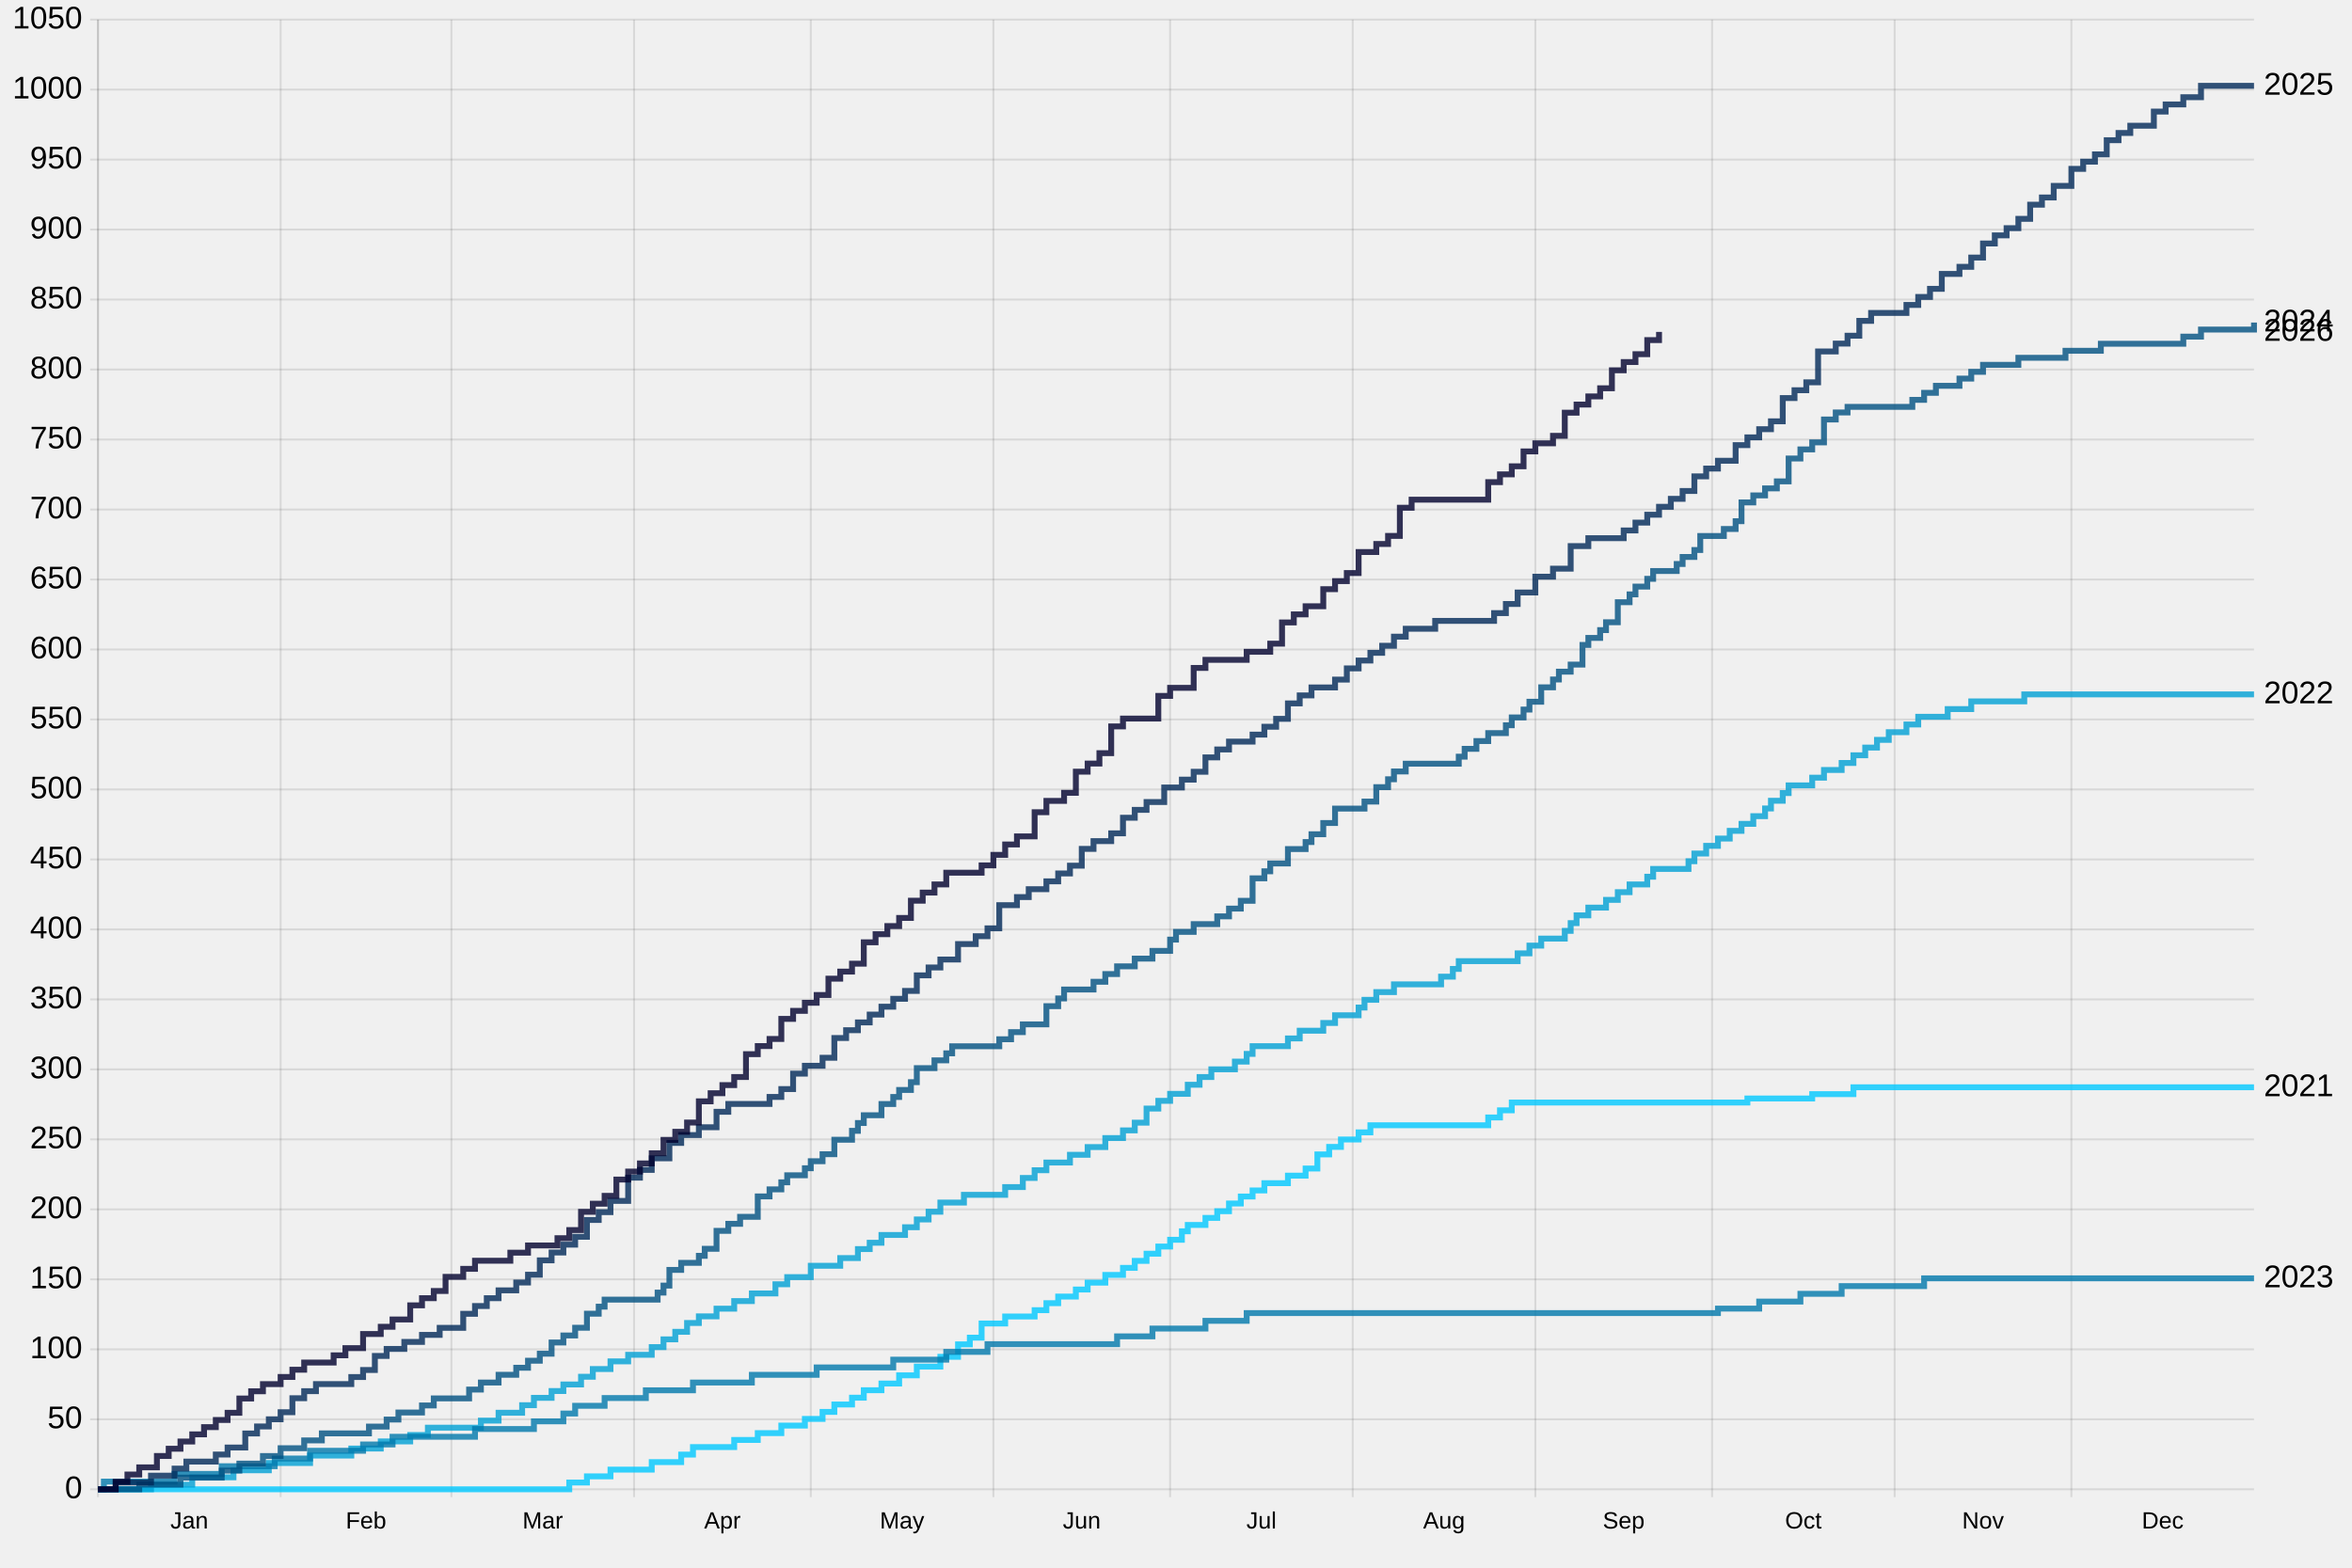
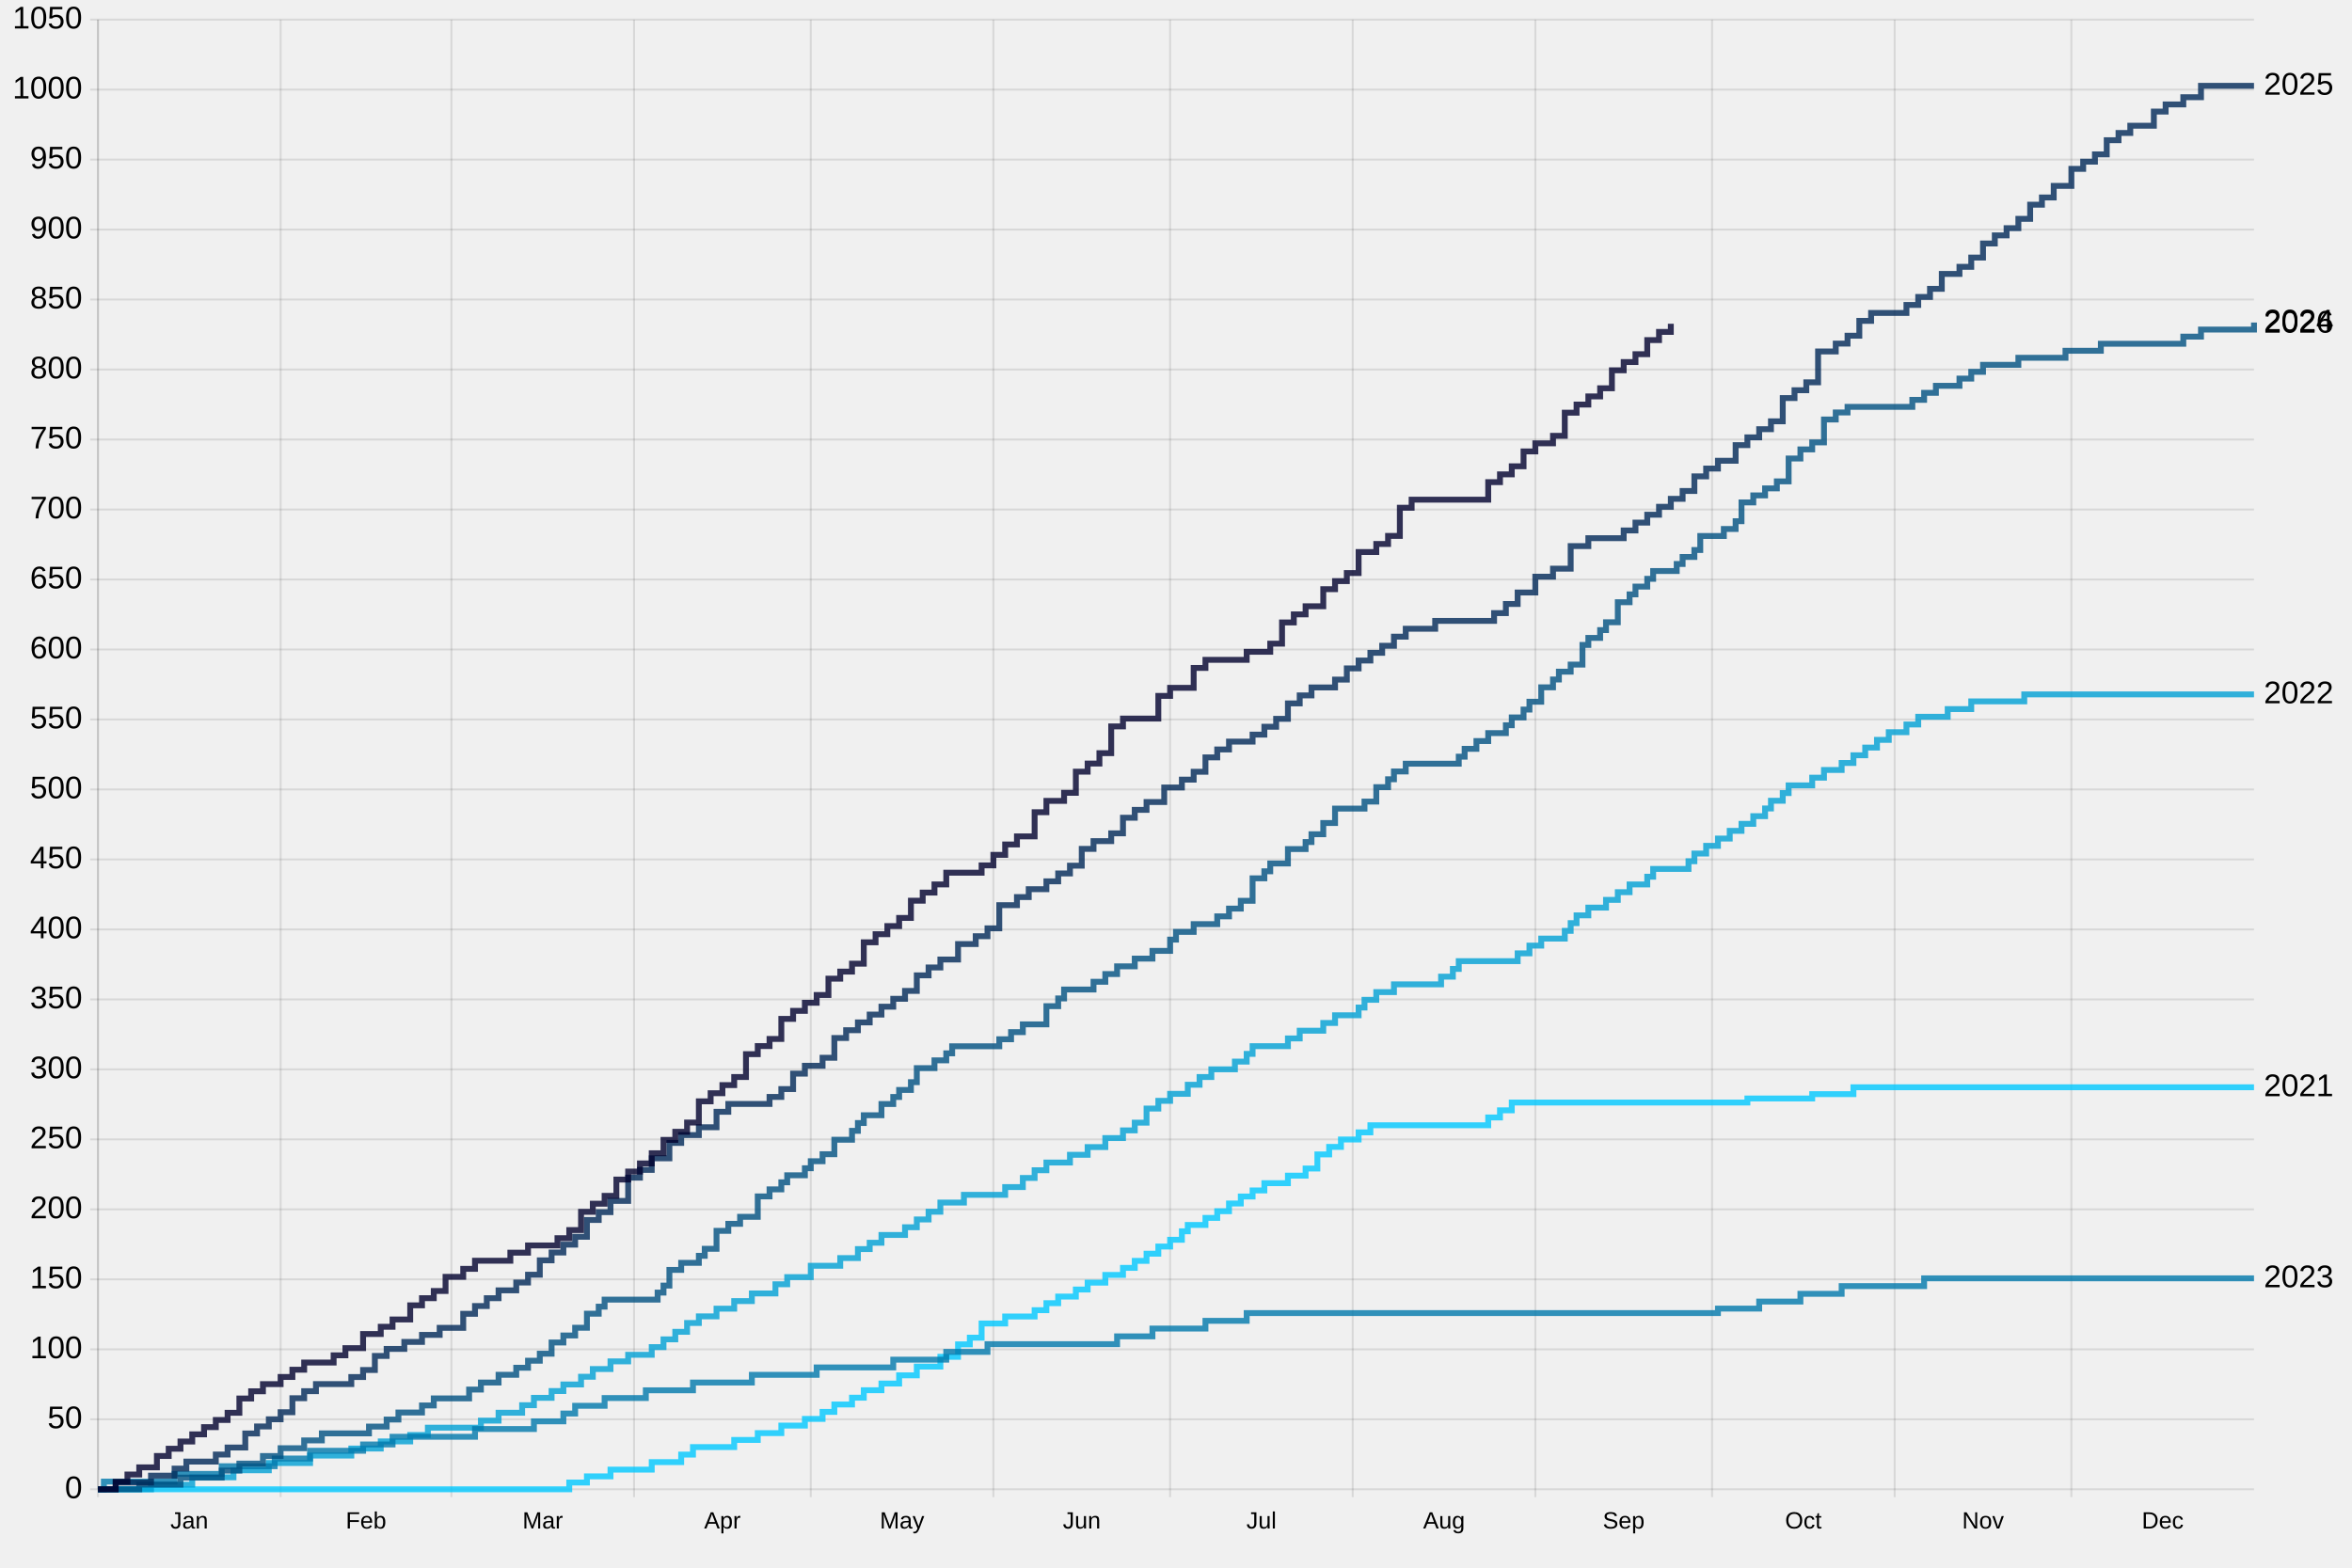
<svg xmlns="http://www.w3.org/2000/svg" viewBox="0 0 1200 800">
  <style>
  text {
    font-family: Arial;
    text-anchor: middle;
  }
  .plot-line {
    fill: none;
    stroke-width: 3px;
    opacity: 0.8;
    stroke: currentColor;
  }
  .plot-area {
    fill: currentColor;
    opacity: 0.25;
  }
  .plot-point {
    opacity: 0.8;
    fill: currentColor;
    stroke: white;
    stroke-width: 1px;
  }
  .axis {
    stroke-width: 1px;
    stroke: black;
    opacity: 0.1;
  }
  .series-label {
    font-size: 16px;
    dominant-baseline: middle;
    text-anchor: start;
    color: currentColor;
  }
  .y-axis-label {
    font-size: 16px;
    dominant-baseline: middle;
    text-anchor: end;
  }
  </style>
  <line x1="46" y1="760.0" x2="1150" y2="760.0" class="axis" />
  <text x="42" y="760.0" class="y-axis-label">0</text>
  <line x1="46" y1="724.286" x2="1150" y2="724.286" class="axis" />
  <text x="42" y="724.286" class="y-axis-label">50</text>
  <line x1="46" y1="688.571" x2="1150" y2="688.571" class="axis" />
  <text x="42" y="688.571" class="y-axis-label">100</text>
  <line x1="46" y1="652.857" x2="1150" y2="652.857" class="axis" />
  <text x="42" y="652.857" class="y-axis-label">150</text>
  <line x1="46" y1="617.143" x2="1150" y2="617.143" class="axis" />
  <text x="42" y="617.143" class="y-axis-label">200</text>
  <line x1="46" y1="581.429" x2="1150" y2="581.429" class="axis" />
  <text x="42" y="581.429" class="y-axis-label">250</text>
  <line x1="46" y1="545.714" x2="1150" y2="545.714" class="axis" />
  <text x="42" y="545.714" class="y-axis-label">300</text>
  <line x1="46" y1="510.0" x2="1150" y2="510.0" class="axis" />
  <text x="42" y="510.0" class="y-axis-label">350</text>
  <line x1="46" y1="474.286" x2="1150" y2="474.286" class="axis" />
  <text x="42" y="474.286" class="y-axis-label">400</text>
  <line x1="46" y1="438.571" x2="1150" y2="438.571" class="axis" />
  <text x="42" y="438.571" class="y-axis-label">450</text>
  <line x1="46" y1="402.857" x2="1150" y2="402.857" class="axis" />
  <text x="42" y="402.857" class="y-axis-label">500</text>
  <line x1="46" y1="367.143" x2="1150" y2="367.143" class="axis" />
  <text x="42" y="367.143" class="y-axis-label">550</text>
  <line x1="46" y1="331.429" x2="1150" y2="331.429" class="axis" />
  <text x="42" y="331.429" class="y-axis-label">600</text>
  <line x1="46" y1="295.714" x2="1150" y2="295.714" class="axis" />
  <text x="42" y="295.714" class="y-axis-label">650</text>
  <line x1="46" y1="260.0" x2="1150" y2="260.0" class="axis" />
  <text x="42" y="260.0" class="y-axis-label">700</text>
  <line x1="46" y1="224.286" x2="1150" y2="224.286" class="axis" />
  <text x="42" y="224.286" class="y-axis-label">750</text>
  <line x1="46" y1="188.571" x2="1150" y2="188.571" class="axis" />
  <text x="42" y="188.571" class="y-axis-label">800</text>
  <line x1="46" y1="152.857" x2="1150" y2="152.857" class="axis" />
  <text x="42" y="152.857" class="y-axis-label">850</text>
  <line x1="46" y1="117.143" x2="1150" y2="117.143" class="axis" />
  <text x="42" y="117.143" class="y-axis-label">900</text>
  <line x1="46" y1="81.429" x2="1150" y2="81.429" class="axis" />
  <text x="42" y="81.429" class="y-axis-label">950</text>
  <line x1="46" y1="45.714" x2="1150" y2="45.714" class="axis" />
  <text x="42" y="45.714" class="y-axis-label">1000</text>
  <line x1="46" y1="10.0" x2="1150" y2="10.0" class="axis" />
  <text x="42" y="10.0" class="y-axis-label">1050</text>
  <line x1="50.0" y1="10" x2="50.0" y2="764" class="axis" />
  <text x="96.585" y="780" class="axis-label">Jan</text>
  <line x1="143.169" y1="10" x2="143.169" y2="764" class="axis" />
  <text x="186.749" y="780" class="axis-label">Feb</text>
  <line x1="230.328" y1="10" x2="230.328" y2="764" class="axis" />
  <text x="276.913" y="780" class="axis-label">Mar</text>
  <line x1="323.497" y1="10" x2="323.497" y2="764" class="axis" />
  <text x="368.579" y="780" class="axis-label">Apr</text>
  <line x1="413.661" y1="10" x2="413.661" y2="764" class="axis" />
  <text x="460.246" y="780" class="axis-label">May</text>
  <line x1="506.831" y1="10" x2="506.831" y2="764" class="axis" />
  <text x="551.913" y="780" class="axis-label">Jun</text>
  <line x1="596.995" y1="10" x2="596.995" y2="764" class="axis" />
  <text x="643.579" y="780" class="axis-label">Jul</text>
  <line x1="690.164" y1="10" x2="690.164" y2="764" class="axis" />
  <text x="736.749" y="780" class="axis-label">Aug</text>
  <line x1="783.333" y1="10" x2="783.333" y2="764" class="axis" />
  <text x="828.415" y="780" class="axis-label">Sep</text>
  <line x1="873.497" y1="10" x2="873.497" y2="764" class="axis" />
  <text x="920.082" y="780" class="axis-label">Oct</text>
  <line x1="966.667" y1="10" x2="966.667" y2="764" class="axis" />
  <text x="1011.749" y="780" class="axis-label">Nov</text>
  <line x1="1056.831" y1="10" x2="1056.831" y2="764" class="axis" />
  <text x="1103.415" y="780" class="axis-label">Dec</text>
  <line x1="50" y1="10" x2="50" y2="760" class="axis" />
  <polyline points="50 760.0 80.055 760.0 80.055 760.0 182.24 760.0 182.24 760.0 203.279 760.0 203.279 760.0 224.317 760.0 224.317 760.0 251.366 760.0 251.366 760.0 269.399 760.0 269.399 760.0 290.437 760.0 290.437 756.543 299.454 756.543 299.454 753.393 311.475 753.393 311.475 749.957 332.514 749.957 332.514 746.129 347.541 746.129 347.541 742.286 353.552 742.286 353.552 738.457 374.59 738.457 374.59 734.814 386.612 734.814 386.612 731.329 398.634 731.329 398.634 727.486 410.656 727.486 410.656 724.086 419.672 724.086 419.672 720.5 425.683 720.5 425.683 716.721 434.699 716.721 434.699 713.25 440.71 713.25 440.71 709.443 449.727 709.443 449.727 706.029 458.743 706.029 458.743 701.843 467.76 701.843 467.76 697.371 479.781 697.371 479.781 692.386 488.798 692.386 488.798 686.029 494.809 686.029 494.809 682.621 500.82 682.621 500.82 675.393 512.842 675.393 512.842 671.814 527.869 671.814 527.869 668.593 533.88 668.593 533.88 665.021 539.891 665.021 539.891 661.65 548.907 661.65 548.907 658.05 554.918 658.05 554.918 654.536 563.934 654.536 563.934 650.6 572.951 650.6 572.951 647.0 578.962 647.0 578.962 643.436 584.973 643.436 584.973 639.771 590.984 639.771 590.984 636.114 596.995 636.114 596.995 632.664 603.005 632.664 603.005 628.336 606.011 628.336 606.011 625.107 615.027 625.107 615.027 621.507 621.038 621.507 621.038 618.086 627.049 618.086 627.049 614.157 633.06 614.157 633.06 610.586 639.071 610.586 639.071 607.493 645.082 607.493 645.082 603.779 657.104 603.779 657.104 599.943 666.12 599.943 666.12 596.3 672.131 596.3 672.131 589.1 678.142 589.1 678.142 585.271 684.153 585.271 684.153 581.493 693.169 581.493 693.169 577.85 699.18 577.85 699.18 574.229 759.29 574.229 759.29 570.25 765.301 570.25 765.301 566.607 771.311 566.607 771.311 562.629 891.53 562.629 891.53 560.564 924.59 560.564 924.59 558.343 945.628 558.343 945.628 554.843 1029.781 554.843 1029.781 554.843 1150 554.843" class="plot-line" color="rgb(0, 200, 255)" />
  <text x="1155" y="554.843" class="series-label" color="rgb(0, 200, 255)">2021</text>
  <polyline points="50 760.0 77.049 760.0 77.049 757.664 98.087 757.664 98.087 753.886 119.126 753.886 119.126 750.293 137.158 750.293 137.158 746.586 158.197 746.586 158.197 742.779 179.235 742.779 179.235 739.2 194.262 739.2 194.262 735.564 209.29 735.564 209.29 732.279 218.306 732.279 218.306 728.55 245.355 728.55 245.355 724.95 254.372 724.95 254.372 720.936 266.393 720.936 266.393 717.079 272.404 717.079 272.404 713.329 281.421 713.329 281.421 709.85 287.432 709.85 287.432 706.5 296.448 706.5 296.448 702.564 302.459 702.564 302.459 698.629 311.475 698.629 311.475 694.721 320.492 694.721 320.492 691.364 332.514 691.364 332.514 687.436 338.525 687.436 338.525 683.479 344.536 683.479 344.536 679.629 350.546 679.629 350.546 675.129 356.557 675.129 356.557 671.743 365.574 671.743 365.574 667.821 374.59 667.821 374.59 663.95 383.607 663.95 383.607 660.057 395.628 660.057 395.628 655.371 401.639 655.371 401.639 651.714 413.661 651.714 413.661 645.929 428.689 645.929 428.689 642.0 437.705 642.0 437.705 637.414 443.716 637.414 443.716 634.186 449.727 634.186 449.727 630.214 461.749 630.214 461.749 626.264 467.76 626.264 467.76 622.3 473.77 622.3 473.77 618.35 479.781 618.35 479.781 613.679 491.803 613.679 491.803 609.729 512.842 609.729 512.842 605.771 521.858 605.771 521.858 601.121 527.869 601.121 527.869 597.179 533.88 597.179 533.88 593.25 545.902 593.25 545.902 589.3 554.918 589.3 554.918 585.357 563.934 585.357 563.934 580.757 572.951 580.757 572.951 576.843 578.962 576.843 578.962 572.9 584.973 572.9 584.973 565.707 590.984 565.707 590.984 561.771 596.995 561.771 596.995 558.2 606.011 558.2 606.011 553.557 612.022 553.557 612.022 549.614 618.033 549.614 618.033 545.679 630.055 545.679 630.055 541.743 636.066 541.743 636.066 537.807 639.071 537.807 639.071 533.864 657.104 533.864 657.104 529.921 663.115 529.921 663.115 525.979 675.137 525.979 675.137 522.029 681.148 522.029 681.148 518.1 693.169 518.1 693.169 514.157 696.175 514.157 696.175 510.214 702.186 510.214 702.186 506.271 711.202 506.271 711.202 502.321 735.246 502.321 735.246 498.393 741.257 498.393 741.257 494.45 744.262 494.45 744.262 490.479 774.317 490.479 774.317 486.5 780.328 486.5 780.328 482.55 786.339 482.55 786.339 478.971 798.361 478.971 798.361 475.021 801.366 475.021 801.366 471.079 804.372 471.079 804.372 467.114 810.383 467.114 810.383 463.164 819.399 463.164 819.399 459.214 825.41 459.214 825.41 455.279 831.421 455.279 831.421 451.336 840.437 451.336 840.437 447.393 843.443 447.393 843.443 443.421 861.475 443.421 861.475 439.493 864.481 439.493 864.481 435.564 870.492 435.564 870.492 431.636 876.503 431.636 876.503 427.921 882.514 427.921 882.514 423.993 888.525 423.993 888.525 420.421 894.536 420.421 894.536 416.493 900.546 416.493 900.546 412.564 903.552 412.564 903.552 408.636 909.563 408.636 909.563 404.707 912.568 404.707 912.568 400.779 924.59 400.779 924.59 396.85 930.601 396.85 930.601 392.921 939.617 392.921 939.617 389.35 945.628 389.35 945.628 385.421 951.639 385.421 951.639 381.493 957.65 381.493 957.65 377.564 963.661 377.564 963.661 373.636 972.678 373.636 972.678 369.707 978.689 369.707 978.689 365.779 993.716 365.779 993.716 361.85 1005.738 361.85 1005.738 357.921 1032.787 357.921 1032.787 354.35 1150 354.35" class="plot-line" color="rgb(0, 160, 213)" />
  <text x="1155" y="354.35" class="series-label" color="rgb(0, 160, 213)">2022</text>
  <polyline points="50 760.0 53.005 760.0 53.005 756.071 89.071 756.071 89.071 752.143 113.115 752.143 113.115 748.214 140.164 748.214 140.164 744.286 158.197 744.286 158.197 740.336 185.246 740.336 185.246 737.121 200.273 737.121 200.273 733.193 242.35 733.193 242.35 729.243 272.404 729.243 272.404 725.321 287.432 725.321 287.432 721.336 293.443 721.336 293.443 717.386 308.47 717.386 308.47 713.429 329.508 713.429 329.508 709.479 353.552 709.479 353.552 705.514 383.607 705.514 383.607 701.579 416.667 701.579 416.667 697.807 455.738 697.807 455.738 693.843 482.787 693.843 482.787 689.871 503.825 689.871 503.825 685.929 569.945 685.929 569.945 681.95 587.978 681.95 587.978 677.971 615.027 677.971 615.027 674.029 636.066 674.029 636.066 670.071 876.503 670.071 876.503 667.786 897.541 667.786 897.541 664.2 918.579 664.2 918.579 660.243 939.617 660.243 939.617 656.307 981.694 656.307 981.694 652.343 1150 652.343" class="plot-line" color="rgb(0, 120, 171)" />
  <text x="1155" y="652.343" class="series-label" color="rgb(0, 120, 171)">2023</text>
  <polyline points="50 760.0 71.038 760.0 71.038 757.614 92.077 757.614 92.077 754.036 113.115 754.036 113.115 750.457 122.131 750.457 122.131 746.879 134.153 746.879 134.153 743.021 143.169 743.021 143.169 739.029 155.191 739.029 155.191 735.05 164.208 735.05 164.208 731.464 188.251 731.464 188.251 727.993 197.268 727.993 197.268 724.4 203.279 724.4 203.279 720.814 215.301 720.814 215.301 717.214 221.311 717.214 221.311 713.614 239.344 713.614 239.344 709.107 245.355 709.107 245.355 705.514 254.372 705.514 254.372 701.557 263.388 701.557 263.388 697.971 269.399 697.971 269.399 694.386 275.41 694.386 275.41 690.807 281.421 690.807 281.421 685.086 287.432 685.086 287.432 681.5 293.443 681.5 293.443 677.557 299.454 677.557 299.454 670.386 305.464 670.386 305.464 666.8 308.47 666.8 308.47 663.207 335.519 663.207 335.519 659.621 338.525 659.621 338.525 656.043 341.53 656.043 341.53 648.036 347.541 648.036 347.541 644.443 356.557 644.443 356.557 640.857 359.563 640.857 359.563 637.271 365.574 637.271 365.574 628.114 371.585 628.114 371.585 624.529 377.596 624.529 377.596 620.95 386.612 620.95 386.612 610.536 392.623 610.536 392.623 606.943 398.634 606.943 398.634 603.343 401.639 603.343 401.639 599.75 410.656 599.75 410.656 596.164 413.661 596.164 413.661 592.579 419.672 592.579 419.672 589.0 425.683 589.0 425.683 581.614 434.699 581.614 434.699 577.071 437.705 577.071 437.705 573.079 440.71 573.079 440.71 569.114 449.727 569.114 449.727 563.386 455.738 563.386 455.738 559.793 458.743 559.793 458.743 556.214 464.754 556.214 464.754 552.236 467.76 552.236 467.76 545.071 476.776 545.071 476.776 541.107 482.787 541.107 482.787 537.521 485.792 537.521 485.792 533.921 509.836 533.921 509.836 530.336 515.847 530.336 515.847 526.7 521.858 526.7 521.858 522.743 533.88 522.743 533.88 513.45 539.891 513.45 539.891 509.507 542.896 509.507 542.896 504.957 557.923 504.957 557.923 501.007 563.934 501.007 563.934 497.064 569.945 497.064 569.945 493.129 578.962 493.129 578.962 489.186 587.978 489.186 587.978 485.243 596.995 485.243 596.995 479.493 600.0 479.493 600.0 475.543 609.016 475.543 609.016 471.586 621.038 471.586 621.038 467.621 627.049 467.621 627.049 463.664 633.06 463.664 633.06 459.686 639.071 459.686 639.071 448.214 645.082 448.214 645.082 444.629 648.087 444.629 648.087 440.643 657.104 440.643 657.104 433.279 666.12 433.279 666.12 429.7 669.126 429.7 669.126 425.721 675.137 425.721 675.137 419.986 681.148 419.986 681.148 412.629 696.175 412.629 696.175 409.05 702.186 409.05 702.186 401.686 708.197 401.686 708.197 397.664 711.202 397.664 711.202 393.686 717.213 393.686 717.213 389.721 744.262 389.721 744.262 386.136 747.268 386.136 747.268 382.136 753.279 382.136 753.279 378.164 759.29 378.164 759.29 374.107 768.306 374.107 768.306 370.1 771.311 370.1 771.311 366.107 777.322 366.107 777.322 362.1 780.328 362.1 780.328 358.1 786.339 358.1 786.339 350.743 792.35 350.743 792.35 346.75 795.355 346.75 795.355 342.757 801.366 342.757 801.366 339.143 807.377 339.143 807.377 329.114 810.383 329.114 810.383 325.536 816.393 325.536 816.393 321.543 819.399 321.543 819.399 317.536 825.41 317.536 825.41 307.314 831.421 307.314 831.421 303.314 834.426 303.314 834.426 299.343 840.437 299.343 840.437 295.379 843.443 295.379 843.443 291.393 855.464 291.393 855.464 287.807 858.47 287.807 858.47 284.221 864.481 284.221 864.481 280.671 867.486 280.671 867.486 273.521 879.508 273.521 879.508 269.943 885.519 269.943 885.519 265.971 888.525 265.971 888.525 256.393 894.536 256.393 894.536 252.807 900.546 252.807 900.546 249.229 906.557 249.229 906.557 245.65 912.568 245.65 912.568 233.979 918.579 233.979 918.579 229.336 924.59 229.336 924.59 225.75 930.601 225.75 930.601 214.071 936.612 214.071 936.612 210.486 942.623 210.486 942.623 207.629 975.683 207.629 975.683 204.05 981.694 204.05 981.694 200.464 987.705 200.464 987.705 196.879 999.727 196.879 999.727 193.2 1005.738 193.2 1005.738 189.75 1011.749 189.75 1011.749 186.171 1029.781 186.171 1029.781 182.579 1053.825 182.579 1053.825 179.007 1071.858 179.007 1071.858 175.421 1113.934 175.421 1113.934 171.786 1122.951 171.786 1122.951 168.179 1150.0 168.179 1150.0 164.593 1150 164.593" class="plot-line" color="rgb(0, 80, 129)" />
  <text x="1155" y="164.593" class="series-label" color="rgb(0, 80, 129)">2024</text>
  <polyline points="50 760.0 59.016 760.0 59.016 756.557 77.049 756.557 77.049 753.036 89.071 753.036 89.071 749.443 95.082 749.443 95.082 745.857 110.109 745.857 110.109 742.257 116.12 742.257 116.12 738.679 125.137 738.679 125.137 731.514 131.148 731.514 131.148 727.929 137.158 727.929 137.158 724.271 143.169 724.271 143.169 720.664 149.18 720.664 149.18 713.521 155.191 713.521 155.191 709.921 161.202 709.921 161.202 706.307 179.235 706.307 179.235 702.707 185.246 702.707 185.246 699.114 191.257 699.114 191.257 691.943 197.268 691.943 197.268 688.364 206.284 688.364 206.284 684.786 215.301 684.786 215.301 681.207 224.317 681.207 224.317 677.607 236.339 677.607 236.339 670.443 242.35 670.443 242.35 666.471 248.361 666.471 248.361 662.479 254.372 662.479 254.372 658.471 263.388 658.471 263.388 654.471 269.399 654.471 269.399 650.493 275.41 650.493 275.41 643.164 281.421 643.164 281.421 639.164 287.432 639.164 287.432 635.15 293.443 635.15 293.443 631.136 299.454 631.136 299.454 622.557 305.464 622.557 305.464 618.564 311.475 618.564 311.475 612.829 320.492 612.829 320.492 600.971 326.503 600.971 326.503 597.007 332.514 597.007 332.514 591.1 341.53 591.1 341.53 583.243 347.541 583.243 347.541 579.229 356.557 579.229 356.557 575.243 365.574 575.243 365.574 567.35 371.585 567.35 371.585 563.35 392.623 563.35 392.623 559.771 398.634 559.771 398.634 555.757 404.645 555.757 404.645 547.886 410.656 547.886 410.656 543.871 419.672 543.871 419.672 539.786 425.683 539.786 425.683 529.707 431.694 529.707 431.694 525.721 437.705 525.721 437.705 521.743 443.716 521.743 443.716 517.743 449.727 517.743 449.727 513.721 455.738 513.721 455.738 509.693 461.749 509.693 461.749 505.671 467.76 505.671 467.76 497.729 473.77 497.729 473.77 493.707 479.781 493.707 479.781 489.65 488.798 489.65 488.798 481.757 497.814 481.757 497.814 477.75 503.825 477.75 503.825 473.736 509.836 473.736 509.836 461.914 518.852 461.914 518.852 457.779 524.863 457.779 524.863 453.757 533.88 453.757 533.88 449.75 539.891 449.75 539.891 445.729 545.902 445.729 545.902 441.764 551.913 441.764 551.913 433.193 557.923 433.193 557.923 429.229 566.94 429.229 566.94 425.257 572.951 425.257 572.951 417.3 578.962 417.3 578.962 413.279 584.973 413.279 584.973 409.279 593.989 409.279 593.989 401.864 603.005 401.864 603.005 397.85 609.016 397.85 609.016 393.836 615.027 393.836 615.027 386.5 621.038 386.5 621.038 382.457 627.049 382.457 627.049 378.45 639.071 378.45 639.071 374.879 645.082 374.879 645.082 370.864 651.093 370.864 651.093 366.829 657.104 366.829 657.104 358.95 663.115 358.95 663.115 354.871 669.126 354.871 669.126 350.807 681.148 350.807 681.148 346.807 687.158 346.807 687.158 341.086 693.169 341.086 693.169 337.071 699.18 337.071 699.18 333.136 705.191 333.136 705.191 329.543 711.202 329.543 711.202 324.893 717.213 324.893 717.213 320.857 732.24 320.857 732.24 316.843 762.295 316.843 762.295 312.871 768.306 312.871 768.306 308.214 774.317 308.214 774.317 302.357 783.333 302.357 783.333 294.293 792.35 294.293 792.35 290.193 801.366 290.193 801.366 278.671 810.383 278.671 810.383 274.643 828.415 274.643 828.415 270.693 834.426 270.693 834.426 266.693 840.437 266.693 840.437 262.664 846.448 262.664 846.448 258.621 852.459 258.621 852.459 254.557 858.47 254.557 858.47 250.55 864.481 250.55 864.481 243.093 870.492 243.093 870.492 239.114 876.503 239.114 876.503 235.129 885.519 235.129 885.519 227.157 891.53 227.157 891.53 223.186 897.541 223.186 897.541 219.021 903.552 219.021 903.552 215 909.563 215 909.563 203.136 915.574 203.136 915.574 199.136 921.585 199.136 921.585 195.1 927.596 195.1 927.596 179.35 936.612 179.35 936.612 175.343 942.623 175.343 942.623 171.321 948.634 171.321 948.634 163.743 954.645 163.743 954.645 159.7 972.678 159.7 972.678 155.614 978.689 155.614 978.689 151.536 984.699 151.536 984.699 147.393 990.71 147.393 990.71 139.786 999.727 139.786 999.727 136.164 1005.738 136.164 1005.738 131.436 1011.749 131.436 1011.749 124.257 1017.76 124.257 1017.76 120.114 1023.77 120.114 1023.77 116.436 1029.781 116.436 1029.781 111.679 1035.792 111.679 1035.792 104.457 1041.803 104.457 1041.803 100.771 1047.814 100.771 1047.814 94.864 1056.831 94.864 1056.831 86.179 1062.842 86.179 1062.842 82.493 1068.852 82.493 1068.852 78.779 1074.863 78.779 1074.863 71.55 1080.874 71.55 1080.874 67.857 1086.885 67.857 1086.885 64.157 1098.907 64.157 1098.907 56.936 1104.918 56.936 1104.918 53.293 1113.934 53.293 1113.934 49.607 1122.951 49.607 1122.951 43.793 1150 43.793" class="plot-line" color="rgb(0, 40, 87)" />
  <text x="1155" y="43.793" class="series-label" color="rgb(0, 40, 87)">2025</text>
-   <polyline points="50 760.0 59.016 760.0 59.016 756.143 65.027 756.143 65.027 752.457 71.038 752.457 71.038 748.8 80.055 748.8 80.055 742.993 86.066 742.993 86.066 739.3 92.077 739.3 92.077 735.614 98.087 735.614 98.087 731.957 104.098 731.957 104.098 728.271 110.109 728.271 110.109 724.621 116.12 724.621 116.12 720.957 122.131 720.957 122.131 713.664 128.142 713.664 128.142 709.979 134.153 709.979 134.153 706.329 143.169 706.329 143.169 702.671 149.18 702.671 149.18 698.979 155.191 698.979 155.191 695.314 170.219 695.314 170.219 691.621 176.23 691.621 176.23 687.964 185.246 687.964 185.246 680.75 194.262 680.75 194.262 677.064 200.273 677.064 200.273 673.336 209.29 673.336 209.29 666.121 215.301 666.121 215.301 662.471 221.311 662.471 221.311 658.8 227.322 658.8 227.322 651.586 236.339 651.586 236.339 647.5 242.35 647.5 242.35 643.364 260.383 643.364 260.383 639.25 269.399 639.25 269.399 635.557 284.426 635.557 284.426 631.857 290.437 631.857 290.437 627.707 296.448 627.707 296.448 618.407 302.459 618.407 302.459 614.257 308.47 614.257 308.47 610.25 314.481 610.25 314.481 601.936 320.492 601.936 320.492 597.857 326.503 597.857 326.503 593.7 332.514 593.7 332.514 588.507 338.525 588.507 338.525 581.686 344.536 581.686 344.536 577.557 350.546 577.557 350.546 572.843 356.557 572.843 356.557 562.014 362.568 562.014 362.568 557.879 368.579 557.879 368.579 553.736 374.59 553.736 374.59 549.607 380.601 549.607 380.601 537.943 386.612 537.943 386.612 533.814 392.623 533.814 392.623 530.186 398.634 530.186 398.634 519.943 404.645 519.943 404.645 515.85 410.656 515.85 410.656 511.721 416.667 511.721 416.667 507.75 422.678 507.75 422.678 499.421 428.689 499.421 428.689 495.814 434.699 495.814 434.699 491.771 440.71 491.771 440.71 480.858 446.721 480.858 446.721 476.729 452.732 476.729 452.732 472.579 458.743 472.579 458.743 468.429 464.754 468.429 464.754 459.636 470.765 459.636 470.765 455.494 476.776 455.494 476.776 451.329 482.787 451.329 482.787 445.344 500.82 445.344 500.82 441.608 506.831 441.608 506.831 436.236 512.842 436.236 512.842 430.936 518.852 430.936 518.852 426.815 527.869 426.815 527.869 414.479 533.88 414.479 533.88 408.701 542.896 408.701 542.896 404.579 548.907 404.579 548.907 393.786 554.918 393.786 554.918 389.644 560.929 389.644 560.929 384.344 566.94 384.344 566.94 370.694 572.951 370.694 572.951 366.694 590.984 366.694 590.984 355.122 596.995 355.122 596.995 351.008 603.005 351.008 603.005 351.008 609.016 351.008 609.016 340.851 615.027 340.851 615.027 336.722 636.066 336.722 636.066 332.608 648.087 332.608 648.087 328.465 654.098 328.465 654.098 317.636 660.109 317.636 660.109 313.522 666.12 313.522 666.12 309.379 675.137 309.379 675.137 300.658 681.148 300.658 681.148 296.544 687.158 296.544 687.158 292.429 693.169 292.429 693.169 281.701 702.186 281.701 702.186 277.594 708.197 277.594 708.197 273.479 714.208 273.479 714.208 259.101 720.219 259.101 720.219 254.986 759.29 254.986 759.29 246.044 765.301 246.044 765.301 242.072 771.311 242.072 771.311 237.951 777.322 237.951 777.322 230.358 783.333 230.358 783.333 226.229 792.35 226.229 792.35 222.408 798.361 222.408 798.361 210.594 804.372 210.594 804.372 206.451 810.383 206.451 810.383 202.294 816.393 202.294 816.393 198.136 822.404 198.136 822.404 188.965 828.415 188.965 828.415 184.751 834.426 184.751 834.426 180.744 840.437 180.744 840.437 173.551 846.448 173.551 846.448 169.372" class="plot-line" color="rgb(0, 0, 45)" />
-   <text x="1155" y="169.372" class="series-label" color="rgb(0, 0, 45)">2026</text>
+   <polyline points="50 760.0 59.016 760.0 59.016 756.143 65.027 756.143 65.027 752.457 71.038 752.457 71.038 748.8 80.055 748.8 80.055 742.993 86.066 742.993 86.066 739.3 92.077 739.3 92.077 735.614 98.087 735.614 98.087 731.957 104.098 731.957 104.098 728.271 110.109 728.271 110.109 724.621 116.12 724.621 116.12 720.957 122.131 720.957 122.131 713.664 128.142 713.664 128.142 709.979 134.153 709.979 134.153 706.329 143.169 706.329 143.169 702.671 149.18 702.671 149.18 698.979 155.191 698.979 155.191 695.314 170.219 695.314 170.219 691.621 176.23 691.621 176.23 687.964 185.246 687.964 185.246 680.75 194.262 680.75 194.262 677.064 200.273 677.064 200.273 673.336 209.29 673.336 209.29 666.121 215.301 666.121 215.301 662.471 221.311 662.471 221.311 658.8 227.322 658.8 227.322 651.586 236.339 651.586 236.339 647.5 242.35 647.5 242.35 643.364 260.383 643.364 260.383 639.25 269.399 639.25 269.399 635.557 284.426 635.557 284.426 631.857 290.437 631.857 290.437 627.707 296.448 627.707 296.448 618.407 302.459 618.407 302.459 614.257 308.47 614.257 308.47 610.25 314.481 610.25 314.481 601.936 320.492 601.936 320.492 597.857 326.503 597.857 326.503 593.7 332.514 593.7 332.514 588.507 338.525 588.507 338.525 581.686 344.536 581.686 344.536 577.557 350.546 577.557 350.546 572.843 356.557 572.843 356.557 562.014 362.568 562.014 362.568 557.879 368.579 557.879 368.579 553.736 374.59 553.736 374.59 549.607 380.601 549.607 380.601 537.943 386.612 537.943 386.612 533.814 392.623 533.814 392.623 530.186 398.634 530.186 398.634 519.943 404.645 519.943 404.645 515.85 410.656 515.85 410.656 511.721 416.667 511.721 416.667 507.75 422.678 507.75 422.678 499.421 428.689 499.421 428.689 495.814 434.699 495.814 434.699 491.771 440.71 491.771 440.71 480.858 446.721 480.858 446.721 476.729 452.732 476.729 452.732 472.579 458.743 472.579 458.743 468.429 464.754 468.429 464.754 459.636 470.765 459.636 470.765 455.494 476.776 455.494 476.776 451.329 482.787 451.329 482.787 445.344 500.82 445.344 500.82 441.608 506.831 441.608 506.831 436.236 512.842 436.236 512.842 430.936 518.852 430.936 518.852 426.815 527.869 426.815 527.869 414.479 533.88 414.479 533.88 408.701 542.896 408.701 542.896 404.579 548.907 404.579 548.907 393.786 554.918 393.786 554.918 389.644 560.929 389.644 560.929 384.344 566.94 384.344 566.94 370.694 572.951 370.694 572.951 366.694 590.984 366.694 590.984 355.122 596.995 355.122 596.995 351.008 603.005 351.008 603.005 351.008 609.016 351.008 609.016 340.851 615.027 340.851 615.027 336.722 636.066 336.722 636.066 332.608 648.087 332.608 648.087 328.465 654.098 328.465 654.098 317.636 660.109 317.636 660.109 313.522 666.12 313.522 666.12 309.379 675.137 309.379 675.137 300.658 681.148 300.658 681.148 296.544 687.158 296.544 687.158 292.429 693.169 292.429 693.169 281.701 702.186 281.701 702.186 277.594 708.197 277.594 708.197 273.479 714.208 273.479 714.208 259.101 720.219 259.101 720.219 254.986 759.29 254.986 759.29 246.044 765.301 246.044 765.301 242.072 771.311 242.072 771.311 237.951 777.322 237.951 777.322 230.358 783.333 230.358 783.333 226.229 792.35 226.229 792.35 222.408 798.361 222.408 798.361 210.594 804.372 210.594 804.372 206.451 810.383 206.451 810.383 202.294 816.393 202.294 816.393 198.136 822.404 198.136 822.404 188.965 828.415 188.965 828.415 184.751 834.426 184.751 834.426 180.744 840.437 180.744 840.437 173.551 846.448 173.551 846.448 169.372 852.459 169.372 852.459 165.215" class="plot-line" color="rgb(0, 0, 45)" />
+   <text x="1155" y="165.215" class="series-label" color="rgb(0, 0, 45)">2026</text>
</svg>
